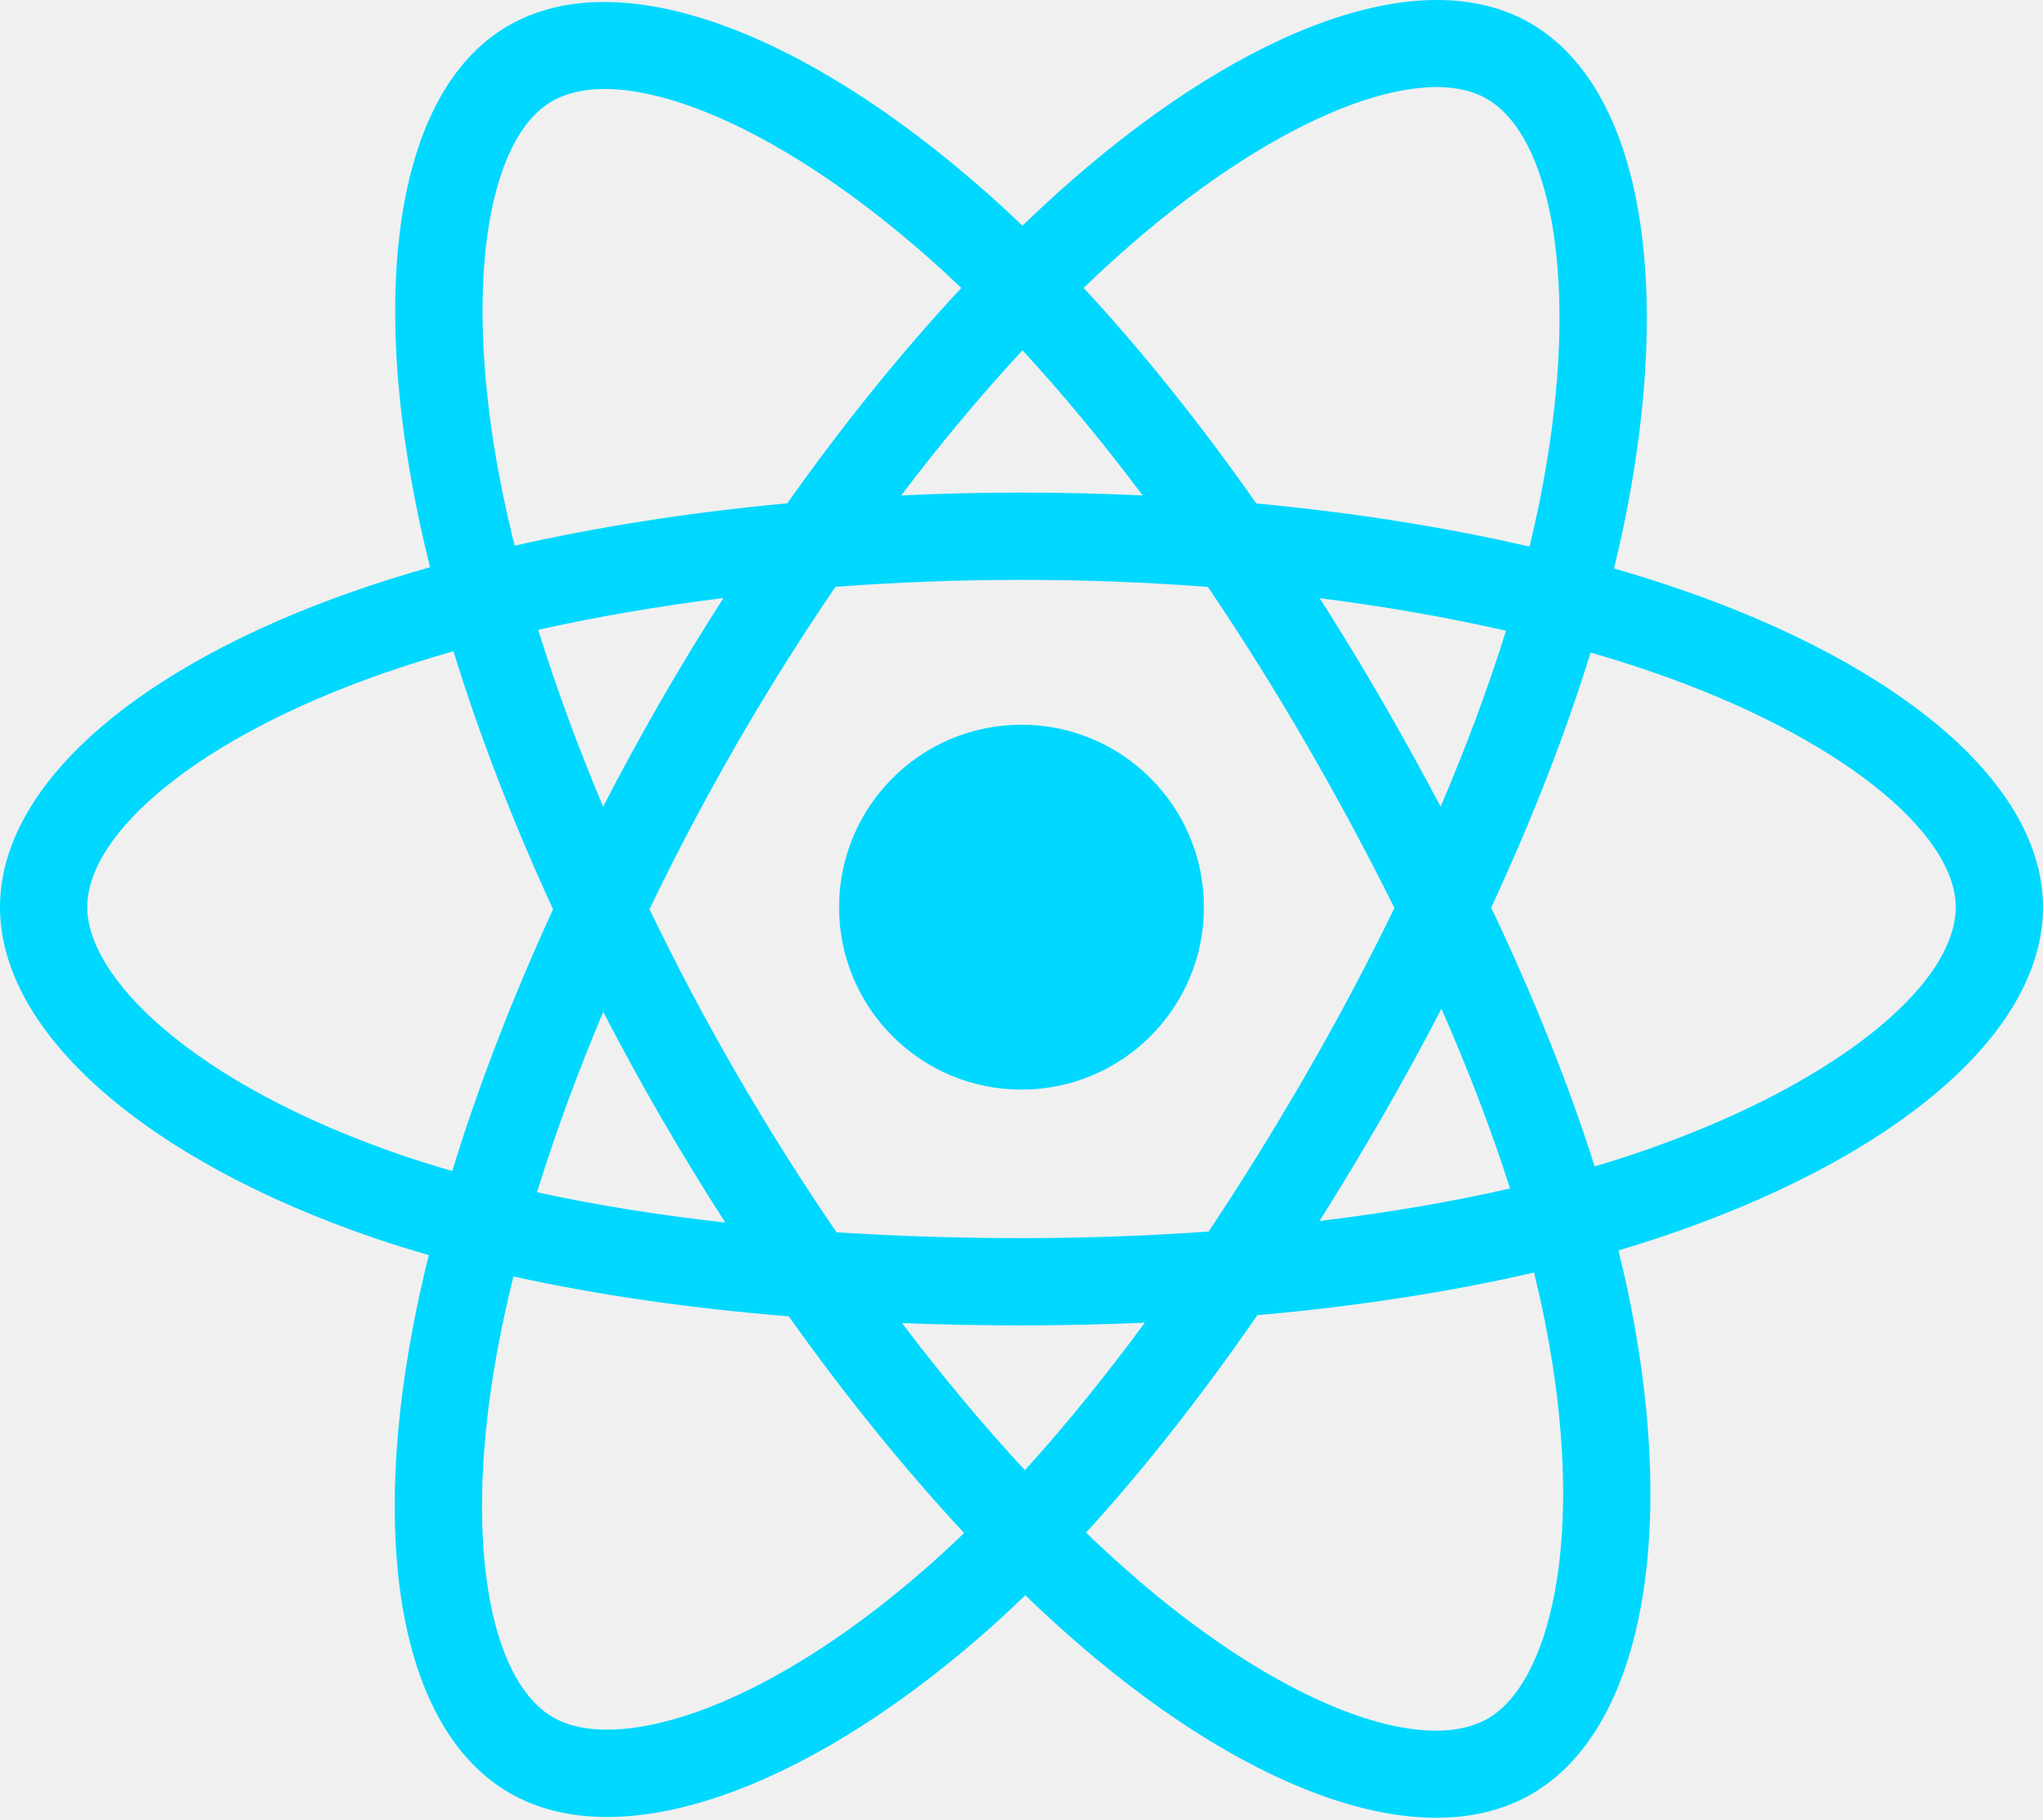
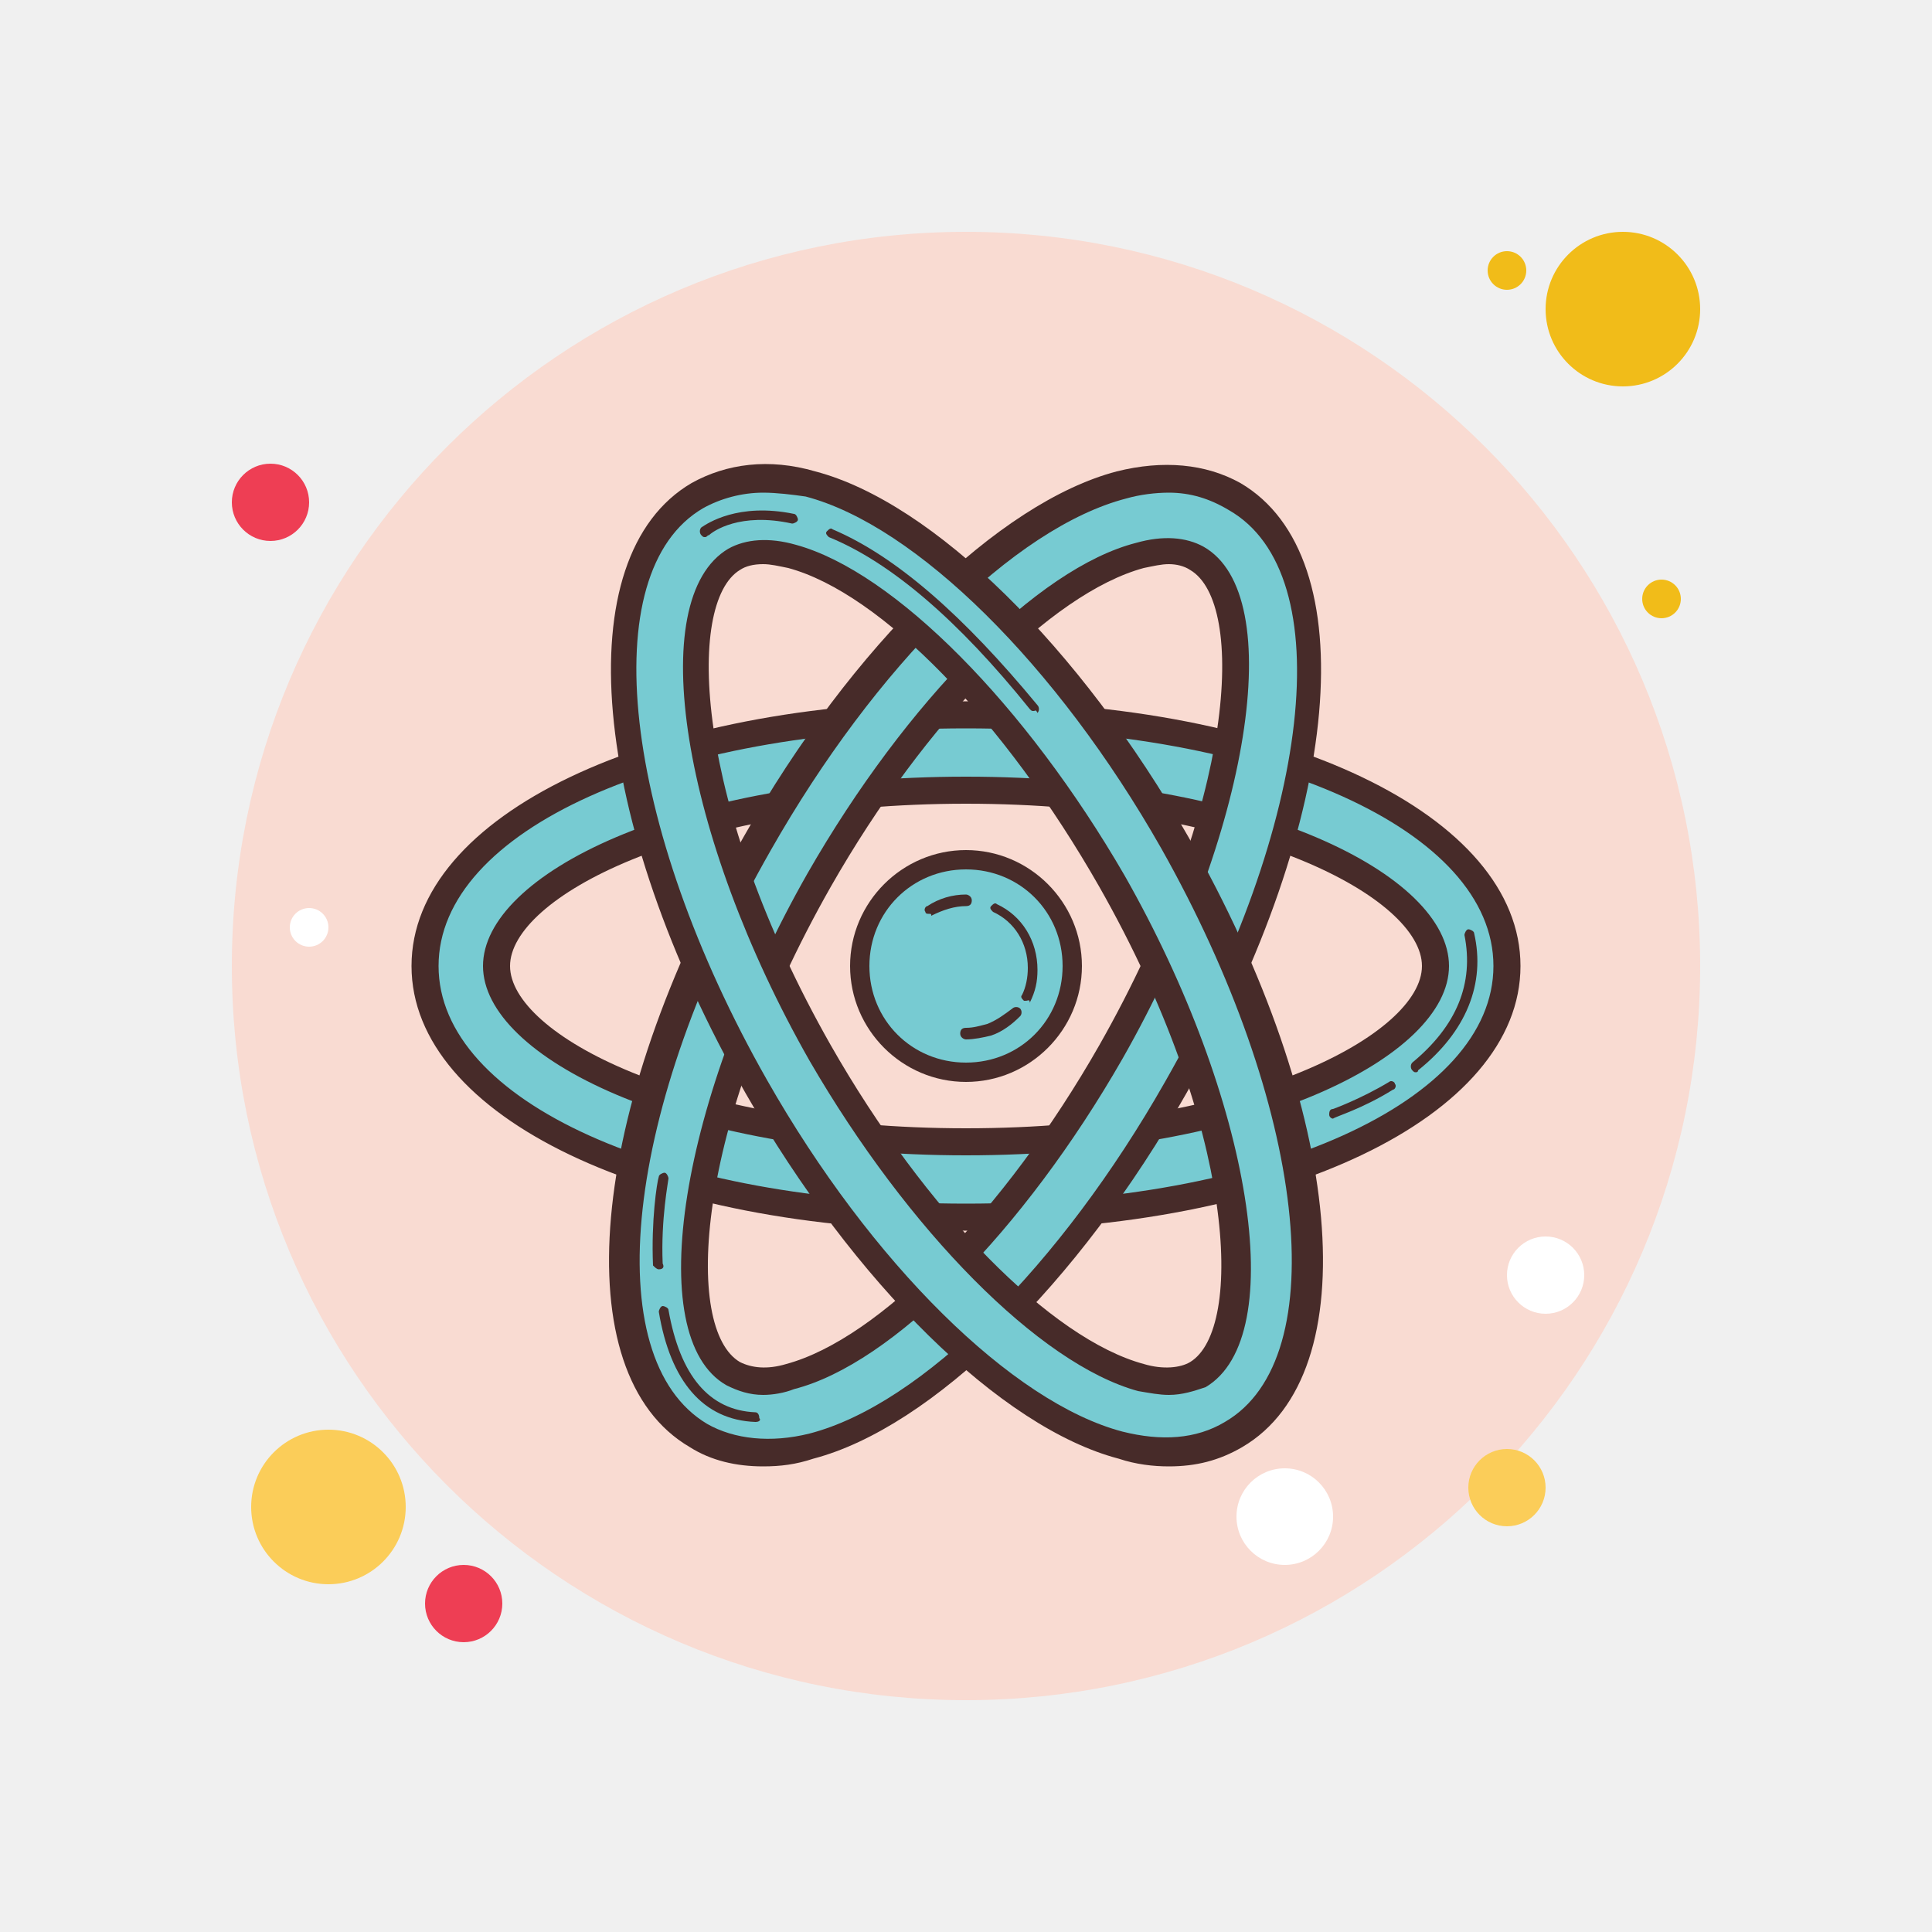
- <svg xmlns="http://www.w3.org/2000/svg" width="256px" height="228px" viewBox="0 0 256 228" version="1.1" preserveAspectRatio="xMidYMid">
+ <svg xmlns="http://www.w3.org/2000/svg" viewBox="0 0 100 100" width="200px" height="200px">
+   <circle cx="78" cy="14" r="1" fill="#f1bc19" />
+   <circle cx="50" cy="50" r="38" fill="#f9dbd2" />
+   <circle cx="84" cy="16" r="4" fill="#f1bc19" />
+   <circle cx="14" cy="26" r="2" fill="#ee3e54" />
+   <circle cx="78" cy="77" r="2" fill="#fbcd59" />
+   <circle cx="17" cy="78" r="4" fill="#fbcd59" />
+   <circle cx="24" cy="83" r="2" fill="#ee3e54" />
+   <circle cx="66.5" cy="78.5" r="2.5" fill="#fff" />
+   <circle cx="16" cy="48" r="1" fill="#fff" />
+   <circle cx="86" cy="31" r="1" fill="#f1bc19" />
+   <circle cx="80" cy="66" r="2" fill="#fff" />
+   <path fill="#77cbd2" d="M50,63c-16,0-28-5.6-28-13s12-13,28-13c16,0,28,5.6,28,13S66,63,50,63z M50,40.9c-14.3,0-24.3,4.8-24.3,9.1 s10,9.1,24.3,9.1s24.3-4.8,24.3-9.1S64.3,40.9,50,40.9z" />
+   <path fill="#472b29" d="M50,63.7c-16.4,0-28.7-5.9-28.7-13.7S33.6,36.3,50,36.3c16.4,0,28.7,5.9,28.7,13.7S66.4,63.7,50,63.7z M50,37.7C34.4,37.7,22.7,43,22.7,50S34.4,62.3,50,62.3S77.3,57,77.3,50S65.6,37.7,50,37.7z M50,59.8c-14.9,0-25-5.1-25-9.8 s10-9.8,25-9.8s25,5.1,25,9.8S64.9,59.8,50,59.8z M50,41.6c-14.6,0-23.6,4.9-23.6,8.4s9,8.4,23.6,8.4s23.6-4.9,23.6-8.4 S64.6,41.6,50,41.6z" />
+   <path fill="#77cbd2" d="M39.5,75.2c-1.3,0-2.4-0.3-3.4-0.9c-6.1-3.6-4.8-16.7,3.1-30.6c5.5-9.7,12.9-17,18.9-18.6 c2.2-0.6,4.2-0.4,5.8,0.5c6.1,3.6,4.8,16.7-3.1,30.6c-5.5,9.7-12.9,17-18.9,18.6C41.1,75.1,40.3,75.2,39.5,75.2z M60.5,28.5 c-0.4,0-0.9,0.1-1.5,0.2c-4.9,1.3-11.6,8.1-16.6,16.8c-6.9,12.1-8,23.4-4.5,25.5c0.7,0.4,1.7,0.5,3,0.2c4.9-1.3,11.6-8.1,16.6-16.8 c6.9-12.1,8-23.4,4.5-25.5C61.6,28.7,61.1,28.5,60.5,28.5z" />
+   <path fill="#472b29" d="M39.5,75.9c-1.4,0-2.7-0.3-3.8-1c-6.5-3.8-5.3-17.4,2.8-31.6c5.6-9.9,13.2-17.3,19.3-18.9 c2.4-0.6,4.6-0.4,6.4,0.6c6.5,3.8,5.3,17.4-2.8,31.6c-5.6,9.9-13.2,17.3-19.3,18.9C41.2,75.8,40.4,75.9,39.5,75.9z M60.5,25.5 c-0.7,0-1.5,0.1-2.2,0.3c-5.8,1.5-13,8.7-18.4,18.2c-7.6,13.3-9,26.3-3.3,29.7c1.4,0.8,3.3,1,5.3,0.5c5.8-1.5,13-8.7,18.4-18.2 c7.6-13.3,9.1-26.3,3.3-29.6C62.6,25.8,61.6,25.5,60.5,25.5z M39.5,72.2c-0.7,0-1.3-0.2-1.9-0.5c-4.4-2.5-2.4-14.9,4.2-26.5 c5.1-8.9,11.9-15.8,17-17.1c1.4-0.4,2.6-0.3,3.5,0.2c4.4,2.5,2.4,14.9-4.2,26.5c-5.1,8.9-11.9,15.8-17,17.1 C40.6,72.1,40,72.2,39.5,72.2z M60.5,29.2c-0.4,0-0.8,0.1-1.3,0.2c-4.8,1.3-11.3,7.9-16.2,16.5c-7.1,12.5-7.6,22.9-4.7,24.6 c0.6,0.3,1.4,0.4,2.4,0.1c4.8-1.3,11.3-7.9,16.2-16.5c7.1-12.5,7.6-22.9,4.7-24.6C61.3,29.3,60.9,29.2,60.5,29.2z" />
+   <path fill="#77cbd2" d="M60.5,75.2c-0.8,0-1.6-0.1-2.4-0.3c-5.9-1.6-13.3-8.9-18.9-18.6c-7.9-13.9-9.2-27-3.1-30.6 c1.6-0.9,3.6-1.1,5.8-0.5c5.9,1.6,13.3,8.9,18.9,18.6c7.9,13.9,9.2,27,3.1,30.6C62.9,74.9,61.7,75.2,60.5,75.2z M39.5,28.5 c-0.6,0-1.1,0.1-1.5,0.4c-3.6,2.1-2.4,13.5,4.5,25.5c5,8.7,11.6,15.5,16.6,16.8c1.2,0.3,2.2,0.3,3-0.2c3.6-2.1,2.4-13.5-4.5-25.5 c-5-8.7-11.6-15.5-16.6-16.8C40.4,28.6,40,28.5,39.5,28.5z" />
+   <path fill="#472b29" d="M60.5,75.9c-0.8,0-1.7-0.1-2.6-0.4c-6.1-1.6-13.7-9.1-19.3-18.9c-8.1-14.2-9.3-27.8-2.8-31.6 c1.8-1,4-1.3,6.4-0.6c6.1,1.6,13.7,9.1,19.3,18.9c8.1,14.2,9.3,27.8,2.8,31.6C63.1,75.6,61.9,75.9,60.5,75.9z M39.5,25.5 c-1.1,0-2.2,0.3-3.1,0.8c-5.7,3.3-4.2,16.4,3.3,29.6c5.4,9.5,12.7,16.7,18.4,18.2c2,0.5,3.8,0.4,5.3-0.5c5.7-3.3,4.2-16.4-3.3-29.7 c-5.4-9.5-12.7-16.7-18.4-18.2C41,25.6,40.2,25.5,39.5,25.5z M60.5,72.2c-0.5,0-1-0.1-1.6-0.2c-5.1-1.4-11.9-8.3-17-17.1 c-6.6-11.6-8.6-23.9-4.2-26.5c0.9-0.5,2.1-0.6,3.5-0.2c5.1,1.4,11.9,8.3,17,17.1c6.6,11.6,8.6,23.9,4.2,26.5 C61.8,72,61.2,72.2,60.5,72.2z M39.5,29.2c-0.5,0-0.9,0.1-1.2,0.3c-2.8,1.7-2.4,12.1,4.7,24.6c4.9,8.6,11.4,15.2,16.2,16.5 c1,0.3,1.9,0.2,2.4-0.1c2.8-1.7,2.4-12.1-4.7-24.6C52,37.3,45.6,30.7,40.8,29.4C40.3,29.3,39.9,29.2,39.5,29.2z" />
  <g>
-     <path d="M210.483,73.824 C207.828,72.91 205.076,72.045 202.242,71.227 C202.708,69.326 203.136,67.45 203.516,65.606 C209.754,35.325 205.675,10.93 191.747,2.898 C178.392,-4.803 156.551,3.227 134.493,22.424 C132.372,24.27 130.245,26.224 128.118,28.272 C126.702,26.917 125.287,25.608 123.877,24.355 C100.759,3.829 77.587,-4.822 63.673,3.233 C50.33,10.957 46.379,33.89 51.995,62.588 C52.537,65.36 53.171,68.191 53.887,71.069 C50.608,72 47.442,72.992 44.413,74.048 C17.309,83.497 0,98.307 0,113.668 C0,129.533 18.582,145.446 46.812,155.095 C49.039,155.857 51.351,156.577 53.733,157.26 C52.96,160.373 52.288,163.423 51.723,166.398 C46.369,194.598 50.55,216.989 63.857,224.664 C77.601,232.59 100.669,224.443 123.13,204.809 C124.906,203.257 126.687,201.611 128.472,199.886 C130.786,202.114 133.095,204.222 135.393,206.2 C157.15,224.922 178.638,232.482 191.932,224.786 C205.663,216.837 210.126,192.783 204.332,163.518 C203.89,161.283 203.375,159 202.797,156.676 C204.417,156.197 206.007,155.702 207.557,155.188 C236.905,145.465 256,129.745 256,113.668 C256,98.251 238.132,83.342 210.483,73.824 L210.483,73.824 Z M204.118,144.808 C202.718,145.271 201.282,145.719 199.818,146.153 C196.578,135.896 192.206,124.99 186.855,113.721 C191.961,102.721 196.165,91.954 199.314,81.764 C201.933,82.522 204.474,83.321 206.924,84.164 C230.613,92.32 245.064,104.377 245.064,113.668 C245.064,123.564 229.458,136.411 204.118,144.808 L204.118,144.808 Z M193.604,165.642 C196.166,178.583 196.531,190.283 194.835,199.429 C193.31,207.648 190.244,213.127 186.452,215.322 C178.385,219.991 161.132,213.921 142.525,197.91 C140.392,196.074 138.244,194.115 136.088,192.04 C143.302,184.151 150.511,174.98 157.547,164.794 C169.923,163.696 181.615,161.9 192.218,159.449 C192.74,161.556 193.204,163.622 193.604,165.642 L193.604,165.642 Z M87.276,214.515 C79.394,217.298 73.116,217.378 69.321,215.19 C61.246,210.533 57.889,192.554 62.468,168.438 C62.993,165.676 63.617,162.839 64.337,159.939 C74.823,162.258 86.43,163.927 98.835,164.933 C105.919,174.9 113.336,184.061 120.811,192.083 C119.178,193.659 117.551,195.16 115.934,196.575 C106.001,205.257 96.048,211.417 87.276,214.515 L87.276,214.515 Z M50.349,144.747 C37.866,140.48 27.557,134.935 20.491,128.884 C14.141,123.447 10.936,118.048 10.936,113.668 C10.936,104.346 24.833,92.456 48.012,84.375 C50.825,83.394 53.769,82.47 56.824,81.602 C60.028,92.022 64.23,102.917 69.301,113.934 C64.164,125.115 59.902,136.183 56.667,146.726 C54.489,146.099 52.379,145.44 50.349,144.747 L50.349,144.747 Z M62.727,60.488 C57.916,35.9 61.111,17.353 69.152,12.698 C77.716,7.74 96.654,14.809 116.615,32.533 C117.891,33.666 119.172,34.851 120.456,36.078 C113.018,44.065 105.669,53.157 98.648,63.066 C86.608,64.182 75.083,65.974 64.487,68.375 C63.821,65.695 63.231,63.062 62.727,60.488 L62.727,60.488 Z M173.154,87.755 C170.621,83.38 168.02,79.108 165.369,74.952 C173.537,75.985 181.363,77.356 188.712,79.033 C186.506,86.104 183.756,93.497 180.519,101.077 C178.196,96.668 175.74,92.223 173.154,87.755 L173.154,87.755 Z M128.122,43.894 C133.166,49.359 138.218,55.46 143.187,62.08 C138.18,61.844 133.111,61.721 128,61.721 C122.937,61.721 117.906,61.841 112.93,62.074 C117.904,55.515 122.999,49.422 128.122,43.894 L128.122,43.894 Z M82.802,87.831 C80.272,92.218 77.861,96.639 75.575,101.069 C72.391,93.516 69.666,86.089 67.441,78.917 C74.745,77.283 82.534,75.946 90.65,74.933 C87.961,79.127 85.339,83.43 82.802,87.83 L82.802,87.831 L82.802,87.831 Z M90.883,153.183 C82.498,152.247 74.592,150.98 67.29,149.39 C69.551,142.091 72.335,134.505 75.588,126.79 C77.879,131.216 80.299,135.638 82.845,140.036 L82.846,140.036 C85.439,144.515 88.126,148.904 90.883,153.183 L90.883,153.183 Z M128.425,184.213 C123.241,178.621 118.071,172.434 113.022,165.78 C117.924,165.972 122.921,166.071 128,166.071 C133.218,166.071 138.376,165.953 143.453,165.727 C138.468,172.501 133.435,178.697 128.425,184.213 L128.425,184.213 Z M180.623,126.396 C184.045,134.195 186.929,141.741 189.219,148.916 C181.797,150.61 173.783,151.974 165.339,152.987 C167.997,148.776 170.62,144.43 173.198,139.961 C175.805,135.438 178.282,130.909 180.623,126.396 L180.623,126.396 Z M163.725,134.497 C159.723,141.436 155.614,148.059 151.444,154.312 C143.847,154.855 135.999,155.135 128,155.135 C120.033,155.135 112.284,154.887 104.822,154.403 C100.483,148.068 96.285,141.425 92.309,134.557 L92.31,134.557 C88.344,127.707 84.694,120.799 81.387,113.93 C84.693,107.046 88.334,100.13 92.277,93.293 L92.276,93.294 C96.229,86.439 100.39,79.828 104.689,73.533 C112.302,72.957 120.11,72.657 128,72.657 L128,72.657 C135.926,72.657 143.743,72.96 151.354,73.54 C155.587,79.789 159.72,86.378 163.689,93.235 C167.703,100.169 171.39,107.038 174.725,113.775 C171.4,120.628 167.721,127.567 163.725,134.497 L163.725,134.497 Z M186.285,12.373 C194.857,17.317 198.191,37.254 192.805,63.399 C192.461,65.067 192.075,66.766 191.654,68.488 C181.033,66.037 169.5,64.214 157.425,63.081 C150.391,53.064 143.102,43.957 135.785,36.073 C137.752,34.181 139.716,32.376 141.673,30.673 C160.572,14.226 178.237,7.732 186.285,12.373 L186.285,12.373 Z M128,90.808 C140.625,90.808 150.86,101.043 150.86,113.668 C150.86,126.293 140.625,136.528 128,136.528 C115.375,136.528 105.14,126.293 105.14,113.668 C105.14,101.043 115.375,90.808 128,90.808 L128,90.808 Z" fill="#00D8FF" />
+     <circle cx="50" cy="50" r="5.5" fill="#77cbd2" />
+     <path fill="#472b29" d="M50,56c-3.3,0-6-2.7-6-6s2.7-6,6-6s6,2.7,6,6S53.3,56,50,56z M50,45c-2.8,0-5,2.2-5,5s2.2,5,5,5s5-2.2,5-5 S52.8,45,50,45z" />
+   </g>
+   <g>
+     <path fill="#472b29" d="M50,53.8c-0.1,0-0.3-0.1-0.3-0.3s0.1-0.3,0.3-0.3c0.4,0,0.7-0.1,1.1-0.2c0.5-0.2,0.9-0.5,1.3-0.8 c0.1-0.1,0.3-0.1,0.4,0c0.1,0.1,0.1,0.3,0,0.4c-0.4,0.4-0.9,0.8-1.5,1C50.9,53.7,50.4,53.8,50,53.8z" />
+   </g>
+   <g>
+     <path fill="#472b29" d="M53.1,51.8c0,0-0.1,0-0.1,0c-0.1-0.1-0.2-0.2-0.1-0.3c0.2-0.4,0.3-0.9,0.3-1.4c0-1.3-0.7-2.4-1.8-2.9 c-0.1-0.1-0.2-0.2-0.1-0.3c0.1-0.1,0.2-0.2,0.3-0.1c1.3,0.6,2.1,1.9,2.1,3.4c0,0.6-0.1,1.1-0.4,1.7C53.3,51.7,53.2,51.8,53.1,51.8z" />
+   </g>
+   <g>
+     <path fill="#472b29" d="M48.1,47.3c-0.1,0-0.2,0-0.2-0.1c-0.1-0.1,0-0.3,0.1-0.3c0.6-0.4,1.3-0.6,2-0.6c0.1,0,0.3,0.1,0.3,0.3 s-0.1,0.3-0.3,0.3c-0.6,0-1.2,0.2-1.8,0.5C48.2,47.3,48.2,47.3,48.1,47.3z" />
+   </g>
+   <g>
+     <path fill="#472b29" d="M53.5,36.8c-0.1,0-0.1,0-0.2-0.1c-3.7-4.6-7.2-7.6-10.4-8.9c-0.1-0.1-0.2-0.2-0.1-0.3c0.1-0.1,0.2-0.2,0.3-0.1 c3.3,1.4,6.8,4.5,10.6,9.1c0.1,0.1,0.1,0.3,0,0.4C53.6,36.7,53.6,36.8,53.5,36.8z" />
+   </g>
+   <g>
+     <path fill="#472b29" d="M36.5,27.8c-0.1,0-0.1,0-0.2-0.1c-0.1-0.1-0.1-0.3,0-0.4c0.3-0.2,1.9-1.3,4.8-0.7c0.1,0,0.2,0.2,0.2,0.3 c0,0.1-0.2,0.2-0.3,0.2c-2.7-0.6-4.1,0.4-4.3,0.6C36.6,27.7,36.6,27.8,36.5,27.8z" />
+   </g>
+   <g>
+     <path fill="#472b29" d="M73.3,55.5c-0.1,0-0.1,0-0.2-0.1c-0.1-0.1-0.1-0.3,0-0.4c2.3-1.9,3.2-4.1,2.7-6.6c0-0.1,0.1-0.3,0.2-0.3 c0.1,0,0.3,0.1,0.3,0.2c0.6,2.6-0.4,5.1-2.9,7.1C73.4,55.5,73.3,55.5,73.3,55.5z" />
+   </g>
+   <g>
+     <path fill="#472b29" d="M69,57.9c-0.1,0-0.2-0.1-0.2-0.2c0-0.1,0-0.3,0.2-0.3c0,0,1.4-0.5,2.9-1.4c0.1-0.1,0.3,0,0.3,0.1 c0.1,0.1,0,0.3-0.1,0.3C70.5,57.4,69.1,57.8,69,57.9C69,57.9,69,57.9,69,57.9z" />
+   </g>
+   <g>
+     <path fill="#472b29" d="M39.1,73.6C39.1,73.6,39.1,73.6,39.1,73.6c-2.7-0.1-4.4-2.1-5-5.7c0-0.1,0.1-0.3,0.2-0.3 c0.1,0,0.3,0.1,0.3,0.2c0.6,3.4,2.1,5.2,4.5,5.3c0.1,0,0.2,0.1,0.2,0.3C39.4,73.5,39.3,73.6,39.1,73.6z" />
+   </g>
+   <g>
+     <path fill="#472b29" d="M34.1,65.7c-0.1,0-0.2-0.1-0.3-0.2c-0.1-2.3,0.2-4.3,0.3-4.6c0-0.1,0.2-0.2,0.3-0.2c0.1,0,0.2,0.2,0.2,0.3 c0,0.1-0.4,2.1-0.3,4.4C34.4,65.6,34.3,65.7,34.1,65.7C34.1,65.7,34.1,65.7,34.1,65.7z" />
  </g>
</svg>
